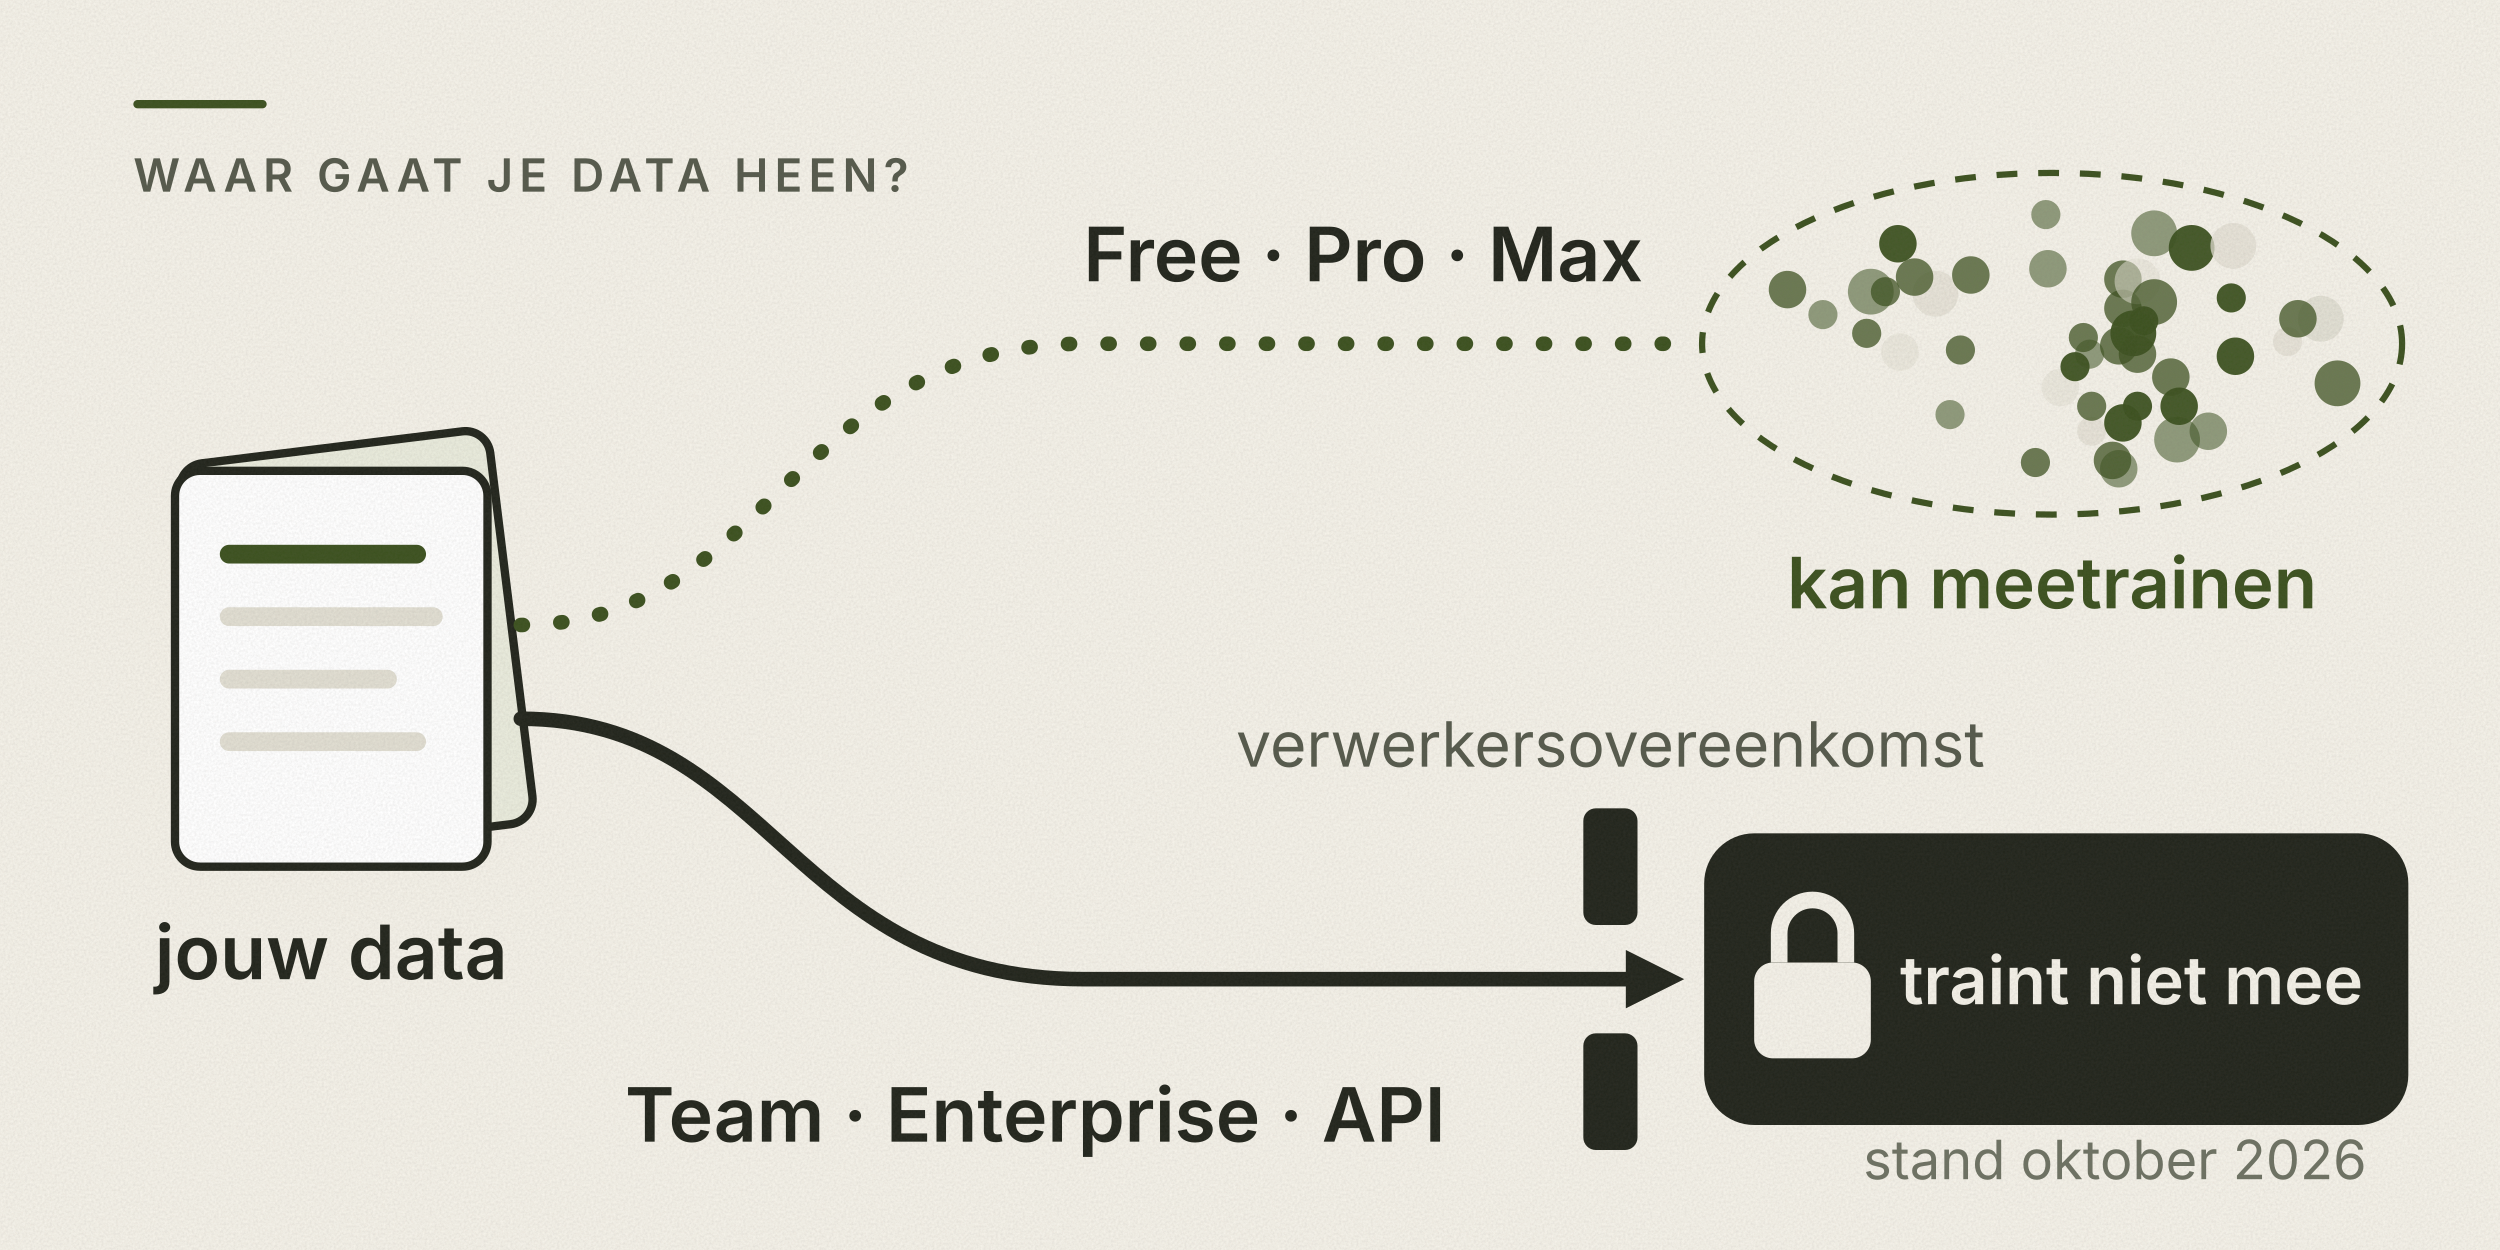
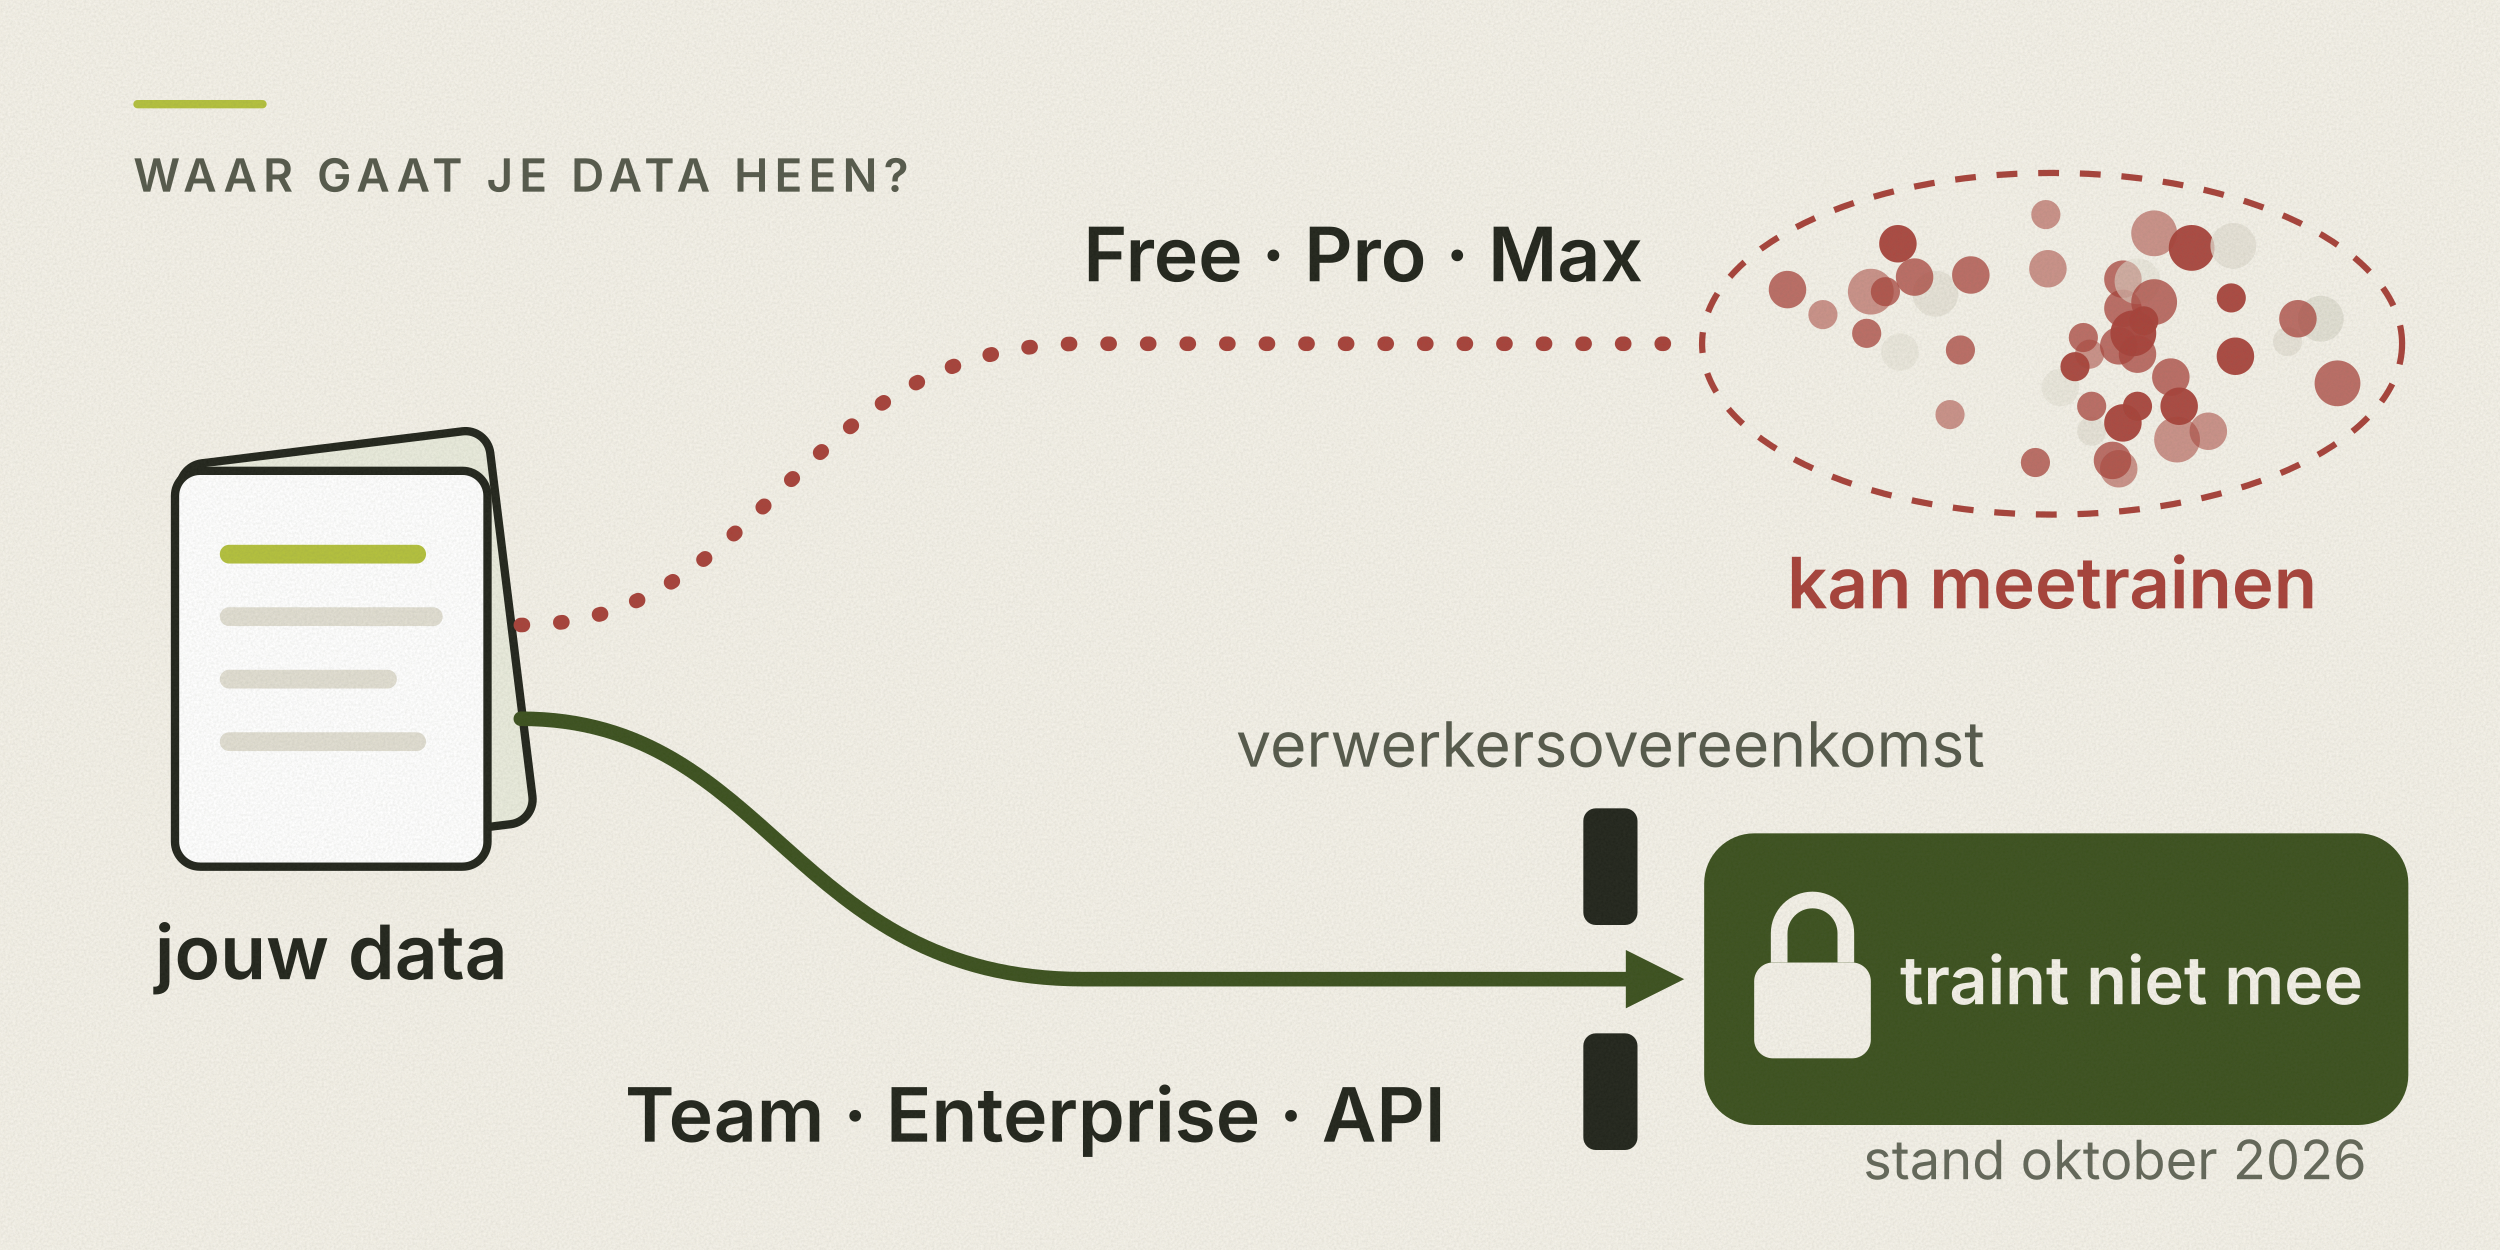
<svg xmlns="http://www.w3.org/2000/svg" viewBox="0 0 1200 600" role="img" aria-label="Bedrijfsdata via een consumentenaccount (Free, Pro of Max) kan meetrainen; via Team, Enterprise of de API geldt een verwerkersovereenkomst en traint Anthropic niet op je data" font-family="Inter, system-ui, sans-serif" fill="#23261D">
  <defs>
    <filter id="veilig-g" x="0" y="0" width="100%" height="100%">
      <feTurbulence type="fractalNoise" baseFrequency=".85" numOctaves="2" stitchTiles="stitch" />
-       <feColorMatrix values="0 0 0 0 .16  0 0 0 0 .15  0 0 0 0 .14  .16 0 0 0 -.03" />
+       <feColorMatrix values="0 0 0 0 .14  0 0 0 0 .15  0 0 0 0 .11  .16 0 0 0 -.03" />
    </filter>
    <marker id="veilig-aa" viewBox="0 0 10 10" refX="7" refY="5" markerWidth="4" markerHeight="4" orient="auto">
-       <path d="M0,0 L10,5 L0,10 Z" fill="#23261D" />
+       <path d="M0,0 L10,5 L0,10 Z" fill="#3D5220" />
    </marker>
  </defs>
  <rect width="1200" height="600" fill="#F4F1E8" />
-   <rect x="64" y="48" width="64" height="4" rx="2" fill="#3D5220" />
+   <rect x="64" y="48" width="64" height="4" rx="2" fill="#B4C13E" />
  <text x="64" y="92" fill="#565A4C" font-size="22" font-weight="600" letter-spacing="3">WAAR GAAT JE DATA HEEN?</text>
  <g>
    <rect x="96" y="214" width="150" height="190" rx="12" fill="#E9EBDC" stroke="#23261D" stroke-width="4" transform="rotate(-7 171 309)" />
    <rect x="84" y="226" width="150" height="190" rx="12" fill="#FFFFFF" stroke="#23261D" stroke-width="4" />
    <g stroke-width="9" stroke-linecap="round">
-       <line x1="110" y1="266" x2="200" y2="266" stroke="#3D5220" />
+       <line x1="110" y1="266" x2="200" y2="266" stroke="#B4C13E" />
      <line x1="110" y1="296" x2="208" y2="296" stroke="#E1DED2" />
      <line x1="110" y1="326" x2="186" y2="326" stroke="#E1DED2" />
      <line x1="110" y1="356" x2="200" y2="356" stroke="#E1DED2" />
    </g>
-     <path d="M250 300 C 370 300, 380 165, 520 165 L 800 165" fill="none" stroke="#3D5220" stroke-width="7" stroke-dasharray="1 18" stroke-linecap="round" />
-     <ellipse cx="985" cy="165" rx="168" ry="82" fill="none" stroke="#3D5220" stroke-width="3" stroke-dasharray="10 10" />
+     <path d="M250 300 C 370 300, 380 165, 520 165 L 800 165" fill="none" stroke="#A8433B" stroke-width="7" stroke-dasharray="1 18" stroke-linecap="round" />
+     <ellipse cx="985" cy="165" rx="168" ry="82" fill="none" stroke="#A8433B" stroke-width="3" stroke-dasharray="10 10" />
    <circle cx="989" cy="186" r="9" fill="#E1DED2" opacity="0.55" />
-     <circle cx="1003" cy="170" r="7" fill="#3D5220" opacity="0.55" />
-     <circle cx="896" cy="160" r="7" fill="#3D5220" opacity="0.75" />
-     <circle cx="1017" cy="225" r="9" fill="#3D5220" opacity="0.55" />
-     <circle cx="1026" cy="195" r="7" fill="#3D5220" opacity="0.95" />
-     <circle cx="936" cy="199" r="7" fill="#3D5220" opacity="0.55" />
-     <circle cx="941" cy="168" r="7" fill="#3D5220" opacity="0.75" />
-     <circle cx="858" cy="139" r="9" fill="#3D5220" opacity="0.75" />
-     <circle cx="905" cy="140" r="7" fill="#3D5220" opacity="0.75" />
-     <circle cx="977" cy="222" r="7" fill="#3D5220" opacity="0.75" />
+     <circle cx="1003" cy="170" r="7" fill="#A8433B" opacity="0.55" />
+     <circle cx="896" cy="160" r="7" fill="#A8433B" opacity="0.75" />
+     <circle cx="1017" cy="225" r="9" fill="#A8433B" opacity="0.55" />
+     <circle cx="1026" cy="195" r="7" fill="#A8433B" opacity="0.95" />
+     <circle cx="936" cy="199" r="7" fill="#A8433B" opacity="0.55" />
+     <circle cx="941" cy="168" r="7" fill="#A8433B" opacity="0.75" />
+     <circle cx="858" cy="139" r="9" fill="#A8433B" opacity="0.75" />
+     <circle cx="905" cy="140" r="7" fill="#A8433B" opacity="0.75" />
+     <circle cx="977" cy="222" r="7" fill="#A8433B" opacity="0.75" />
    <circle cx="929" cy="141" r="11" fill="#E1DED2" opacity="0.75" />
-     <circle cx="1060" cy="207" r="9" fill="#3D5220" opacity="0.55" />
-     <circle cx="919" cy="133" r="9" fill="#3D5220" opacity="0.75" />
-     <circle cx="983" cy="129" r="9" fill="#3D5220" opacity="0.55" />
-     <circle cx="1052" cy="119" r="11" fill="#3D5220" opacity="0.95" />
-     <circle cx="1019" cy="148" r="9" fill="#3D5220" opacity="0.75" />
-     <circle cx="1073" cy="171" r="9" fill="#3D5220" opacity="0.95" />
-     <circle cx="946" cy="132" r="9" fill="#3D5220" opacity="0.75" />
+     <circle cx="1060" cy="207" r="9" fill="#A8433B" opacity="0.55" />
+     <circle cx="919" cy="133" r="9" fill="#A8433B" opacity="0.75" />
+     <circle cx="983" cy="129" r="9" fill="#A8433B" opacity="0.55" />
+     <circle cx="1052" cy="119" r="11" fill="#A8433B" opacity="0.95" />
+     <circle cx="1019" cy="148" r="9" fill="#A8433B" opacity="0.75" />
+     <circle cx="1073" cy="171" r="9" fill="#A8433B" opacity="0.95" />
+     <circle cx="946" cy="132" r="9" fill="#A8433B" opacity="0.75" />
    <circle cx="1114" cy="153" r="11" fill="#E1DED2" opacity="0.95" />
-     <circle cx="1019" cy="134" r="9" fill="#3D5220" opacity="0.75" />
-     <circle cx="1046" cy="195" r="9" fill="#3D5220" opacity="0.95" />
-     <circle cx="1017" cy="166" r="9" fill="#3D5220" opacity="0.75" />
+     <circle cx="1019" cy="134" r="9" fill="#A8433B" opacity="0.75" />
+     <circle cx="1046" cy="195" r="9" fill="#A8433B" opacity="0.95" />
+     <circle cx="1017" cy="166" r="9" fill="#A8433B" opacity="0.75" />
    <circle cx="1098" cy="164" r="7" fill="#E1DED2" opacity="0.75" />
-     <circle cx="1029" cy="154" r="7" fill="#3D5220" opacity="0.95" />
-     <circle cx="1045" cy="211" r="11" fill="#3D5220" opacity="0.55" />
-     <circle cx="875" cy="151" r="7" fill="#3D5220" opacity="0.55" />
+     <circle cx="1029" cy="154" r="7" fill="#A8433B" opacity="0.95" />
+     <circle cx="1045" cy="211" r="11" fill="#A8433B" opacity="0.55" />
+     <circle cx="875" cy="151" r="7" fill="#A8433B" opacity="0.55" />
    <circle cx="1026" cy="135" r="11" fill="#E1DED2" opacity="0.55" />
    <circle cx="912" cy="169" r="9" fill="#E1DED2" opacity="0.55" />
    <circle cx="1004" cy="207" r="7" fill="#E1DED2" opacity="0.75" />
-     <circle cx="996" cy="176" r="7" fill="#3D5220" opacity="0.95" />
-     <circle cx="1004" cy="195" r="7" fill="#3D5220" opacity="0.75" />
-     <circle cx="1122" cy="184" r="11" fill="#3D5220" opacity="0.75" />
-     <circle cx="1103" cy="153" r="9" fill="#3D5220" opacity="0.75" />
-     <circle cx="1042" cy="181" r="9" fill="#3D5220" opacity="0.75" />
-     <circle cx="911" cy="117" r="9" fill="#3D5220" opacity="0.95" />
-     <circle cx="1014" cy="221" r="9" fill="#3D5220" opacity="0.75" />
-     <circle cx="1024" cy="160" r="11" fill="#3D5220" opacity="0.95" />
-     <circle cx="1019" cy="203" r="9" fill="#3D5220" opacity="0.95" />
+     <circle cx="996" cy="176" r="7" fill="#A8433B" opacity="0.95" />
+     <circle cx="1004" cy="195" r="7" fill="#A8433B" opacity="0.75" />
+     <circle cx="1122" cy="184" r="11" fill="#A8433B" opacity="0.75" />
+     <circle cx="1103" cy="153" r="9" fill="#A8433B" opacity="0.75" />
+     <circle cx="1042" cy="181" r="9" fill="#A8433B" opacity="0.75" />
+     <circle cx="911" cy="117" r="9" fill="#A8433B" opacity="0.95" />
+     <circle cx="1014" cy="221" r="9" fill="#A8433B" opacity="0.75" />
+     <circle cx="1024" cy="160" r="11" fill="#A8433B" opacity="0.95" />
+     <circle cx="1019" cy="203" r="9" fill="#A8433B" opacity="0.95" />
    <circle cx="1072" cy="118" r="11" fill="#E1DED2" opacity="0.75" />
-     <circle cx="982" cy="103" r="7" fill="#3D5220" opacity="0.55" />
-     <circle cx="1000" cy="162" r="7" fill="#3D5220" opacity="0.75" />
-     <circle cx="1034" cy="112" r="11" fill="#3D5220" opacity="0.55" />
-     <circle cx="1034" cy="145" r="11" fill="#3D5220" opacity="0.75" />
-     <circle cx="1071" cy="143" r="7" fill="#3D5220" opacity="0.95" />
-     <circle cx="898" cy="140" r="11" fill="#3D5220" opacity="0.55" />
-     <circle cx="1026" cy="170" r="9" fill="#3D5220" opacity="0.75" />
-     <path d="M250 345 C 370 345, 380 470, 520 470 L 800 470" fill="none" stroke="#23261D" stroke-width="7" stroke-linecap="round" marker-end="url(#veilig-aa)" />
+     <circle cx="982" cy="103" r="7" fill="#A8433B" opacity="0.55" />
+     <circle cx="1000" cy="162" r="7" fill="#A8433B" opacity="0.75" />
+     <circle cx="1034" cy="112" r="11" fill="#A8433B" opacity="0.55" />
+     <circle cx="1034" cy="145" r="11" fill="#A8433B" opacity="0.75" />
+     <circle cx="1071" cy="143" r="7" fill="#A8433B" opacity="0.95" />
+     <circle cx="898" cy="140" r="11" fill="#A8433B" opacity="0.55" />
+     <circle cx="1026" cy="170" r="9" fill="#A8433B" opacity="0.75" />
+     <path d="M250 345 C 370 345, 380 470, 520 470 L 800 470" fill="none" stroke="#3D5220" stroke-width="7" stroke-linecap="round" marker-end="url(#veilig-aa)" />
    <rect x="760" y="388" width="26" height="56" rx="6" fill="#23261D" />
    <rect x="760" y="496" width="26" height="56" rx="6" fill="#23261D" />
-     <rect x="818" y="400" width="338" height="140" rx="24" fill="#23261D" />
+     <rect x="818" y="400" width="338" height="140" rx="24" fill="#3D5220" />
    <rect x="842" y="462" width="56" height="46" rx="9" fill="#F4F1E8" />
    <path d="M854 462 v-14 a16 16 0 0 1 32 0 v14" fill="none" stroke="#F4F1E8" stroke-width="8" />
  </g>
  <text x="159" y="470" text-anchor="middle" font-size="36" font-weight="600">jouw data</text>
  <text x="520" y="135" font-size="36" font-weight="600">Free · Pro · Max</text>
-   <text x="985" y="292" text-anchor="middle" font-size="34" fill="#3D5220" font-weight="600">kan meetrainen</text>
+   <text x="985" y="292" text-anchor="middle" font-size="34" fill="#A8433B" font-weight="600">kan meetrainen</text>
  <text x="300" y="548" font-size="36" font-weight="600">Team · Enterprise · API</text>
  <text x="773" y="368" text-anchor="middle" font-size="30" fill="#565A4C">verwerkersovereenkomst</text>
  <text x="912" y="482" font-size="32" font-weight="600" fill="#F4F1E8">traint niet mee</text>
-   <text x="1136" y="566" text-anchor="end" font-size="26" fill="#6E7263">stand oktober 2026</text>
+   <text x="1136" y="566" text-anchor="end" font-size="26" fill="#64685A">stand oktober 2026</text>
  <rect width="1200" height="600" filter="url(#veilig-g)" />
</svg>
